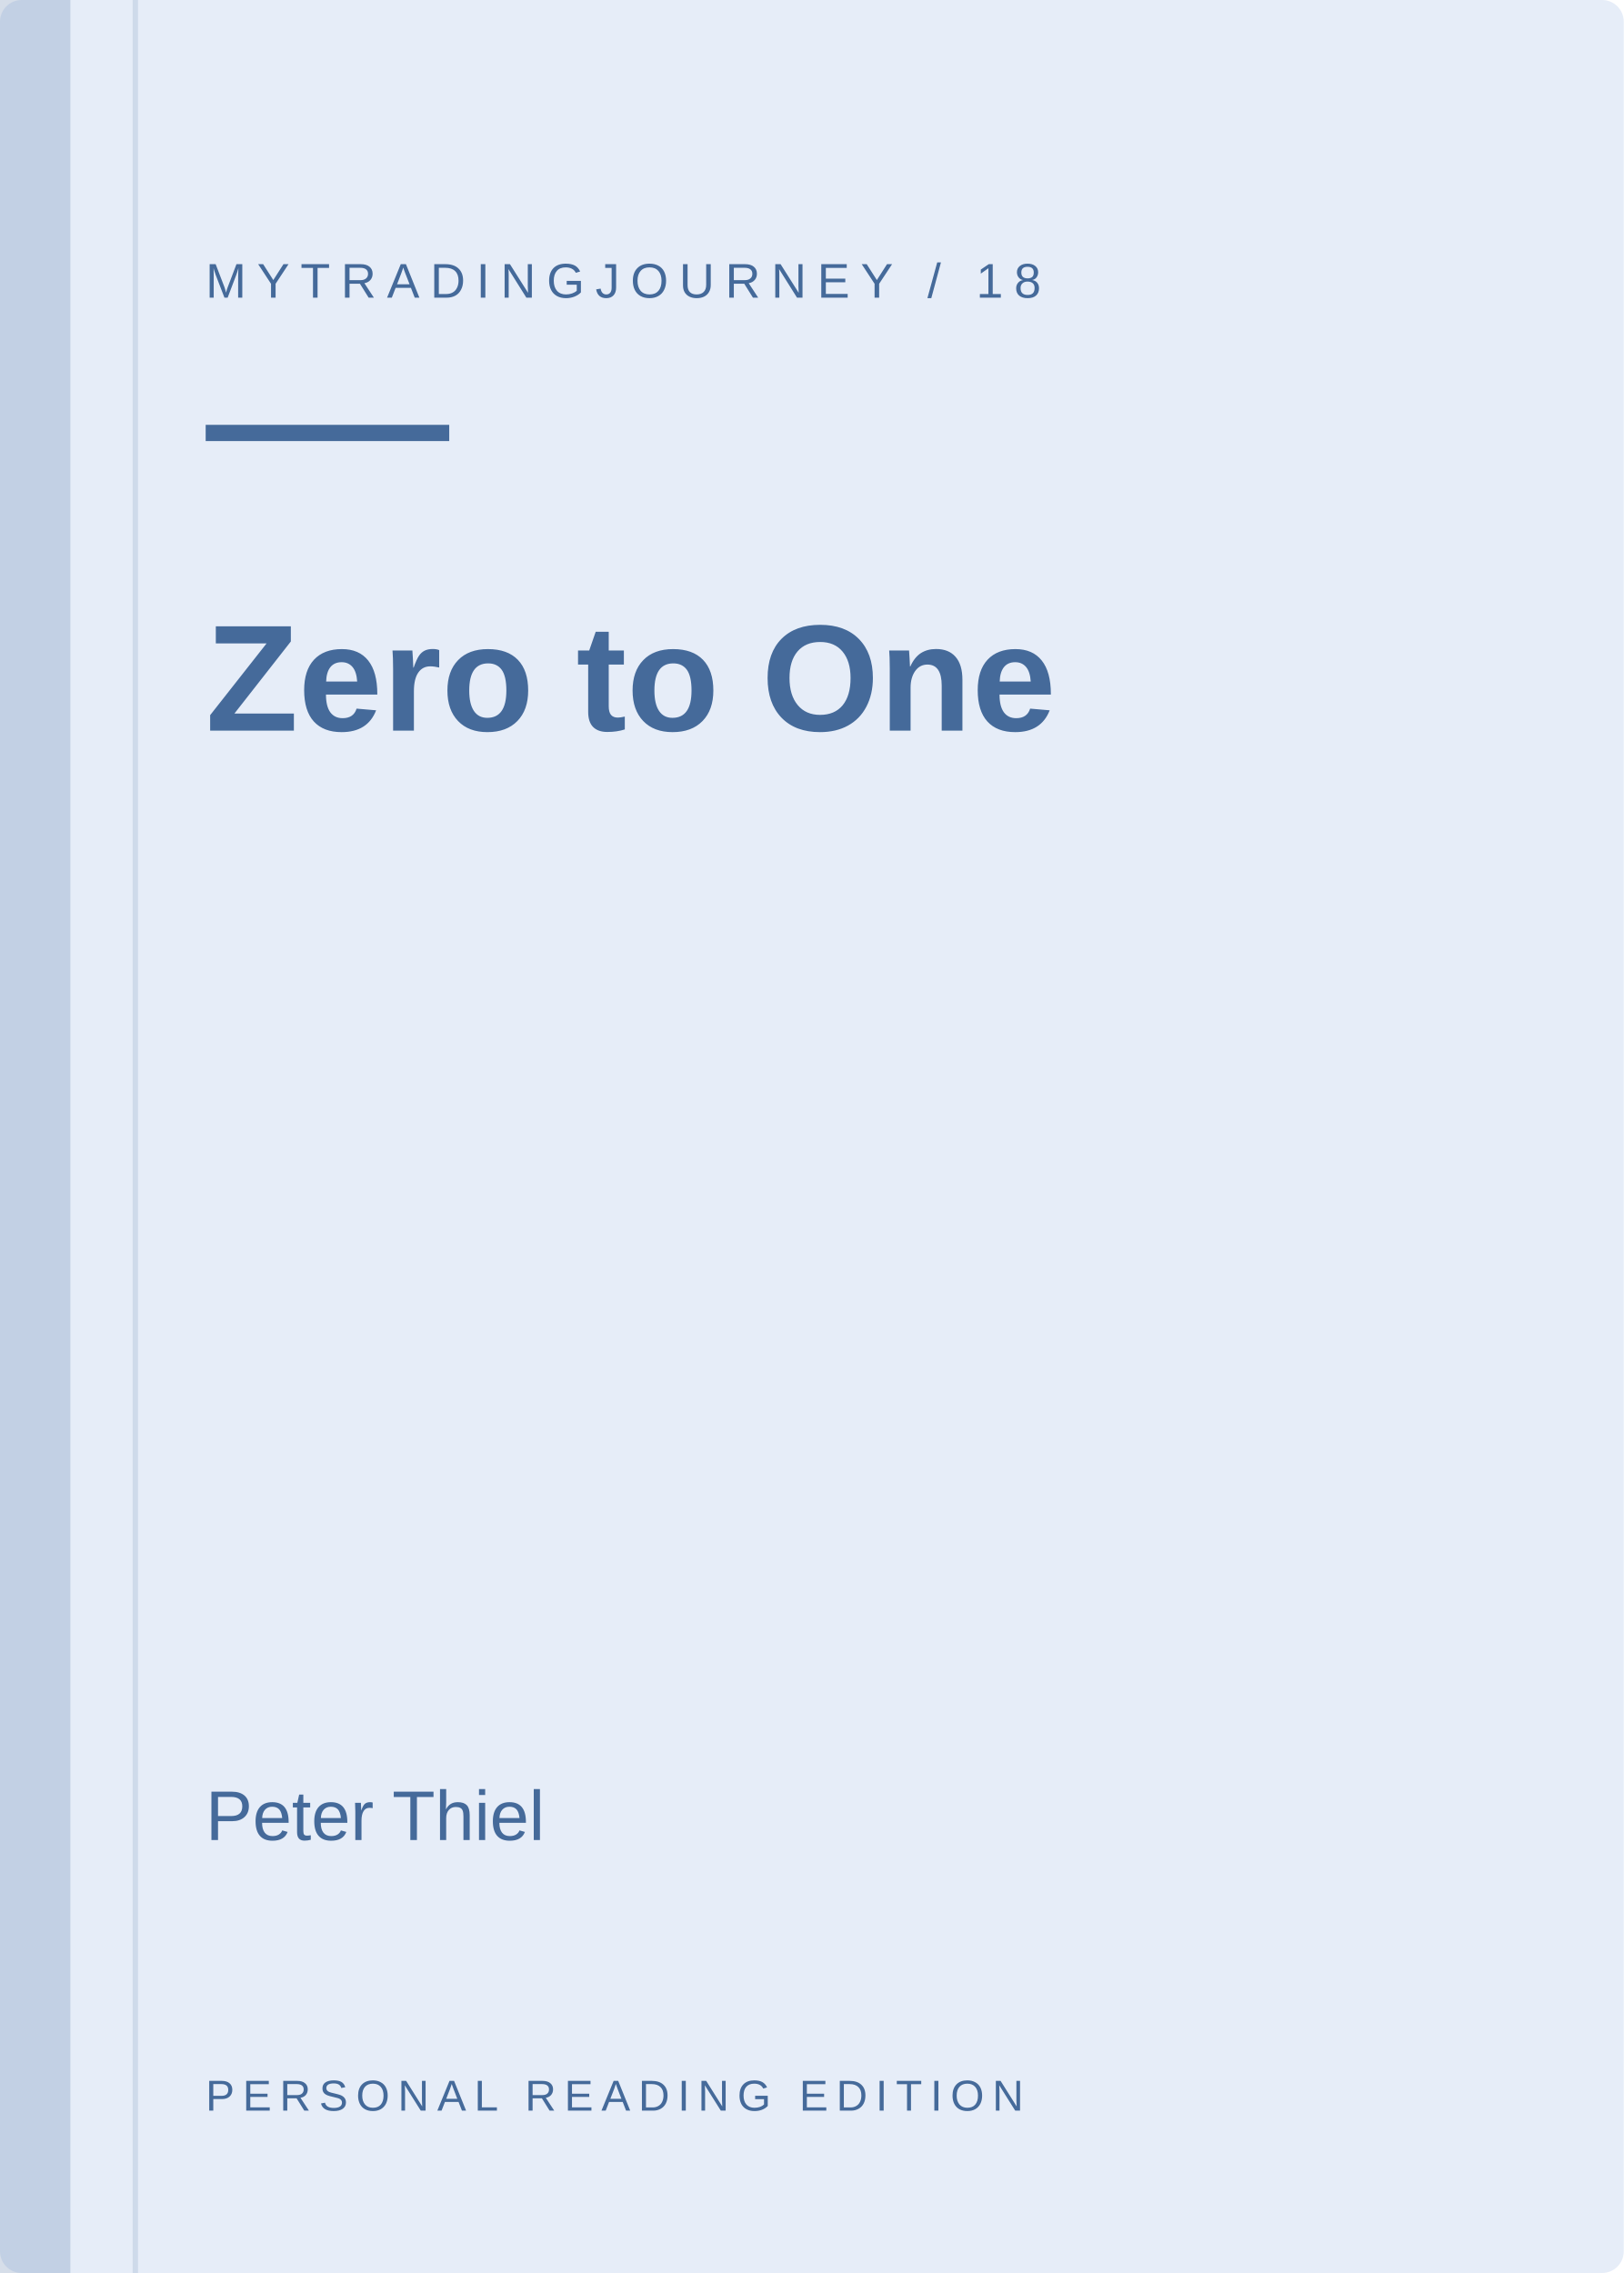
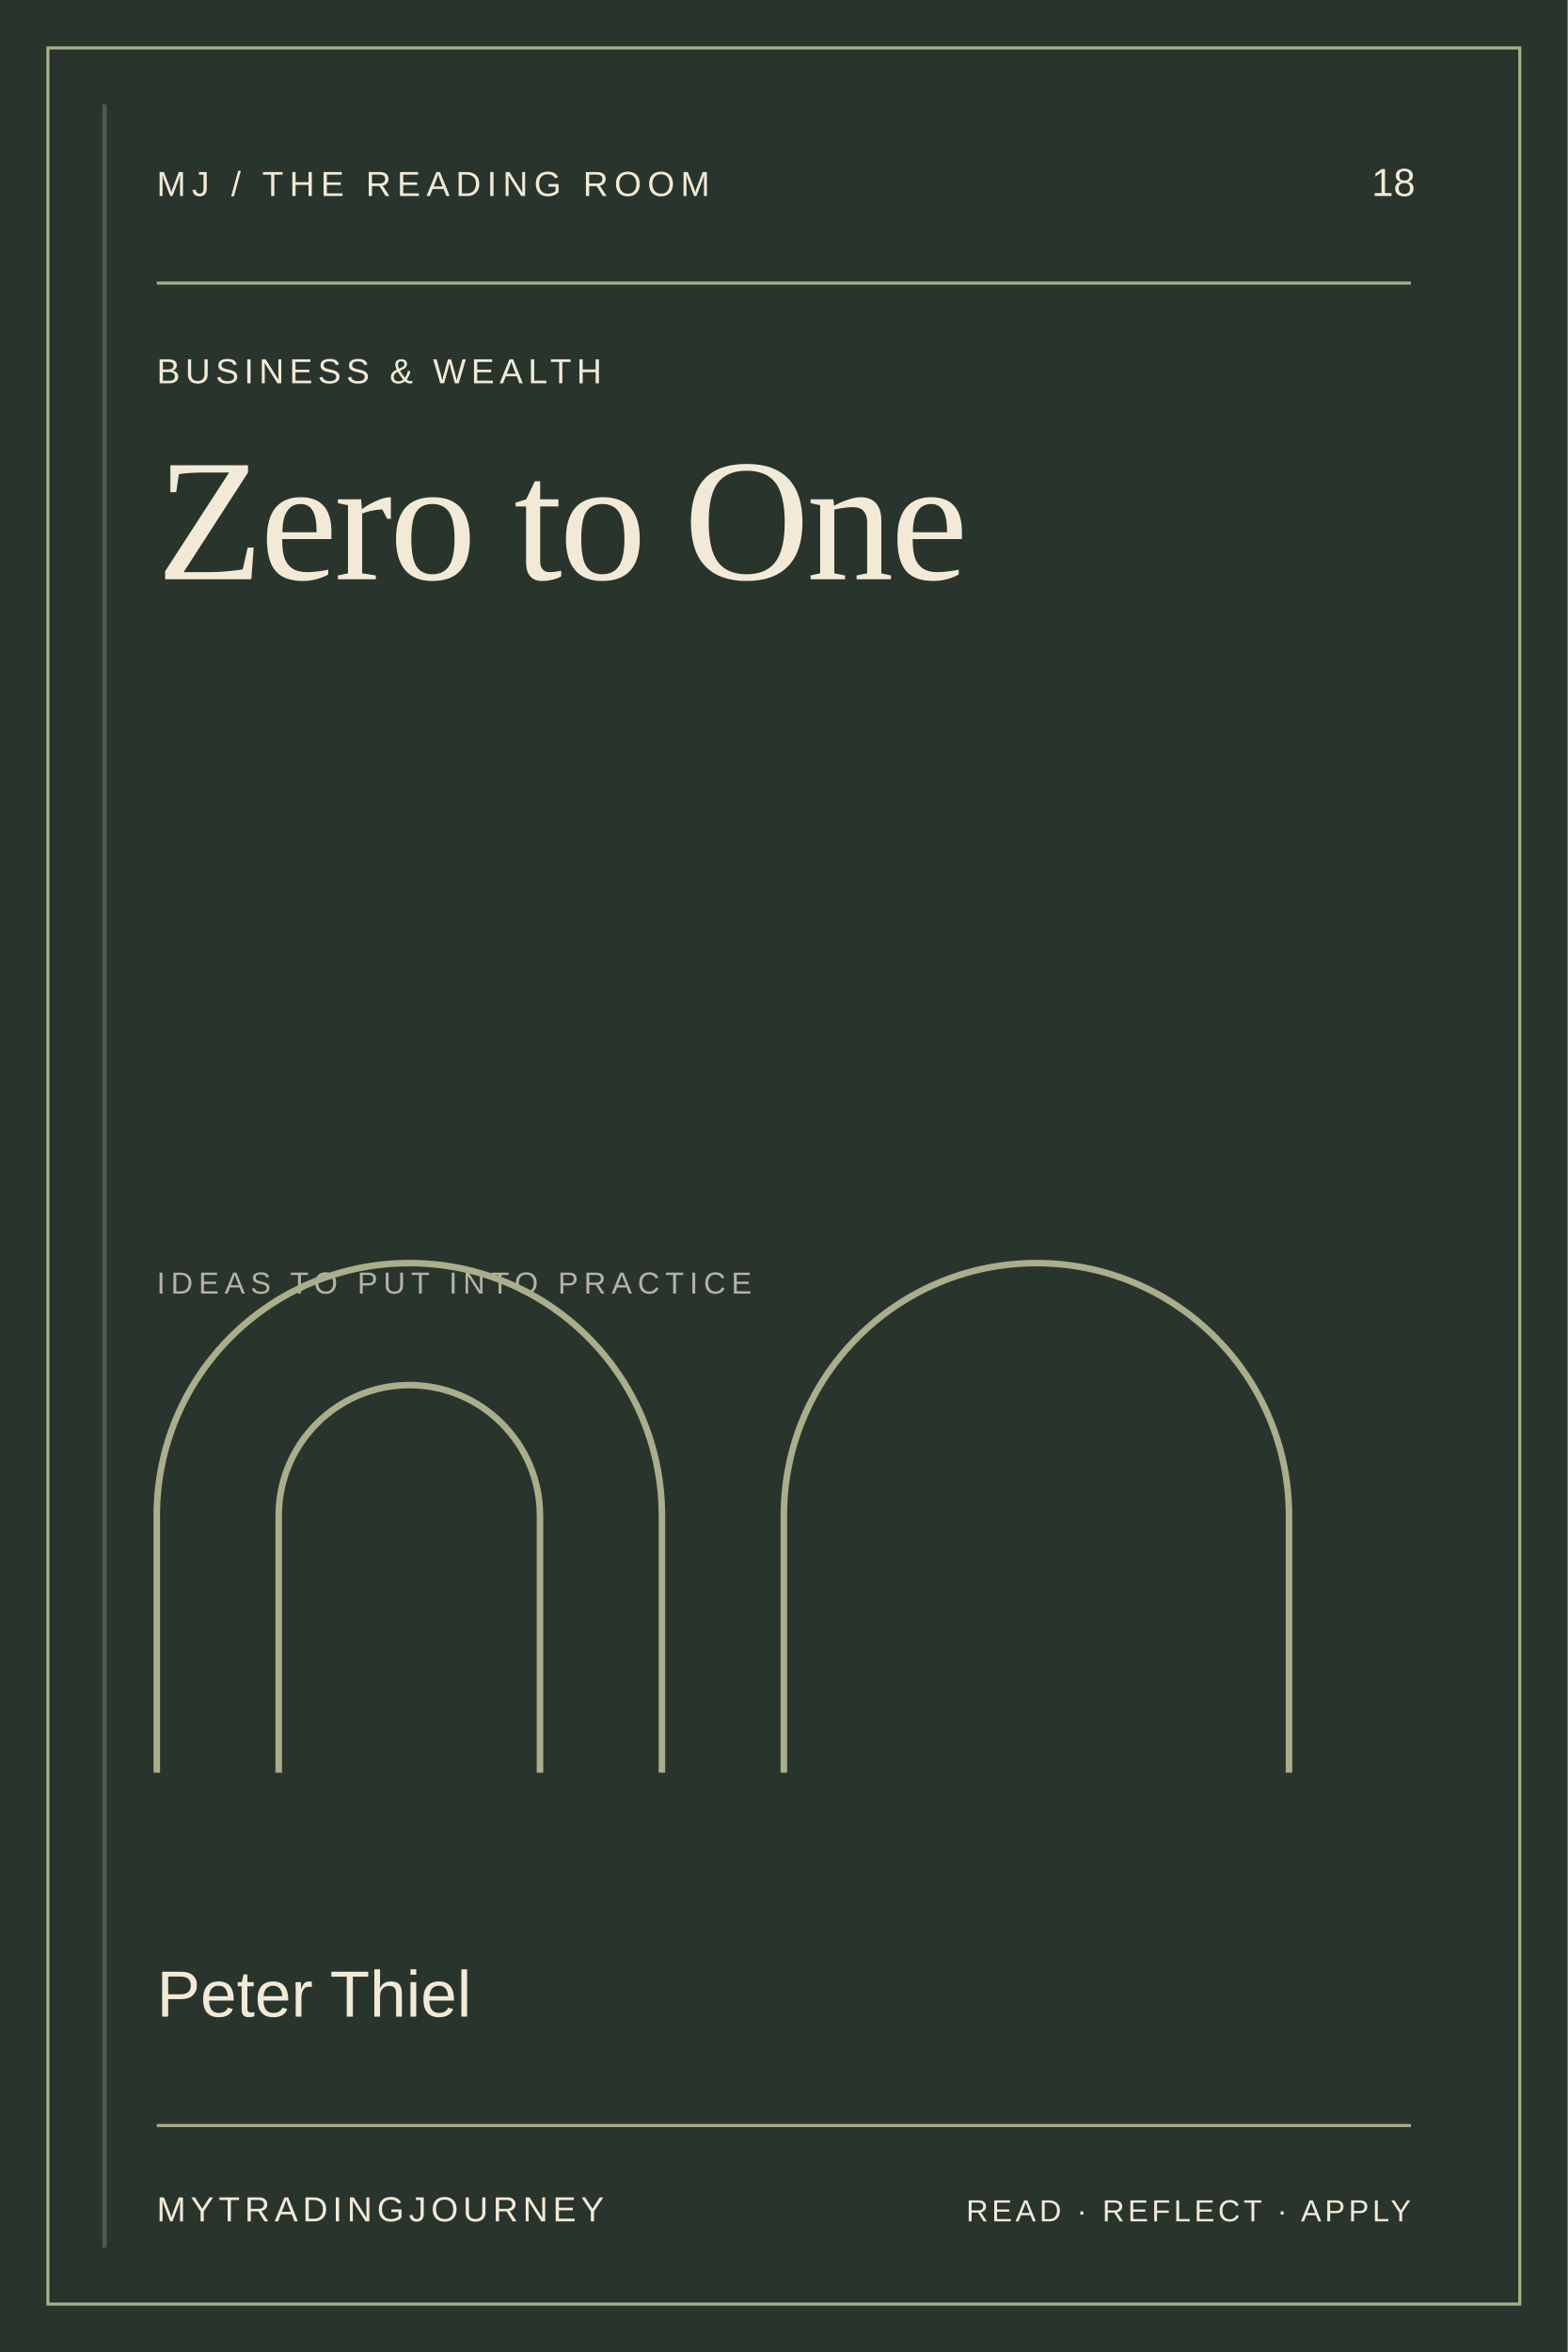
- <svg xmlns="http://www.w3.org/2000/svg" width="300" height="420" viewBox="0 0 300 420">
-   <rect width="300" height="420" rx="4" fill="#e6edf8" />
-   <rect width="13" height="420" fill="#456a9a" opacity=".22" />
-   <path d="M25 0v420" stroke="#456a9a" opacity=".15" />
-   <text x="38" y="55" font-family="Arial,sans-serif" font-size="9" letter-spacing="2" fill="#456a9a">MYTRADINGJOURNEY / 18</text>
-   <path d="M38 80h45" stroke="#456a9a" stroke-width="3" />
-   <text font-family="Arial,sans-serif" font-weight="700" font-size="28" fill="#456a9a">
-     <tspan x="38" y="135">Zero to One</tspan>
+ <svg xmlns="http://www.w3.org/2000/svg" width="360" height="540" viewBox="0 0 360 540" role="img" aria-labelledby="title desc">
+   <rect width="360" height="540" fill="#29342d" />
+   <rect x="11" y="11" width="338" height="518" fill="none" stroke="#aaae8b" stroke-width=".7" />
+   <path d="M24 24v492" stroke="#aaae8b" stroke-opacity=".32" />
+   <text x="36" y="45" fill="#f2ead7" font-family="Arial,Helvetica,sans-serif" font-size="8" letter-spacing="1.4">MJ / THE READING ROOM</text>
+   <text x="325" y="45" text-anchor="end" fill="#f2ead7" font-family="Arial,Helvetica,sans-serif" font-size="9">18</text>
+   <path d="M36 65h288" stroke="#aaae8b" stroke-width=".7" />
+   <text x="36" y="88" fill="#f2ead7" font-family="Arial,Helvetica,sans-serif" font-size="8" letter-spacing="1.2">BUSINESS &amp; WEALTH</text>
+   <text fill="#f2ead7" font-family="Georgia,Times New Roman,serif" font-size="40" letter-spacing="-.7">
+     <tspan x="36" y="133">Zero to One</tspan>
  </text>
-   <text x="38" y="340" font-family="Arial,sans-serif" font-size="13" fill="#456a9a">Peter Thiel</text>
-   <text x="38" y="390" font-family="Arial,sans-serif" font-size="8" letter-spacing="1.5" fill="#456a9a">PERSONAL READING EDITION</text>
+   <text x="36" y="297" fill="#f2ead7" opacity=".7" font-family="Arial,Helvetica,sans-serif" font-size="7" letter-spacing="1.3">IDEAS TO PUT INTO PRACTICE</text>
+   <g>
+     <path d="M36 407V348a58 58 0 0 1 116 0v59m-88 0v-59a30 30 0 0 1 60 0v59M180 407V348a58 58 0 0 1 116 0v59" fill="none" stroke="#aaae8b" stroke-width="1.5" />
+   </g>
+   <text x="36" y="463" fill="#f2ead7" font-family="Arial,Helvetica,sans-serif" font-size="15">Peter Thiel</text>
+   <path d="M36 488h288" stroke="#aaae8b" stroke-width=".7" />
+   <text x="36" y="510" fill="#f2ead7" font-family="Arial,Helvetica,sans-serif" font-size="8" letter-spacing="1.1">MYTRADINGJOURNEY</text>
+   <text x="324" y="510" text-anchor="end" fill="#f2ead7" font-family="Arial,Helvetica,sans-serif" font-size="7" letter-spacing=".8">READ · REFLECT · APPLY</text>
</svg>
